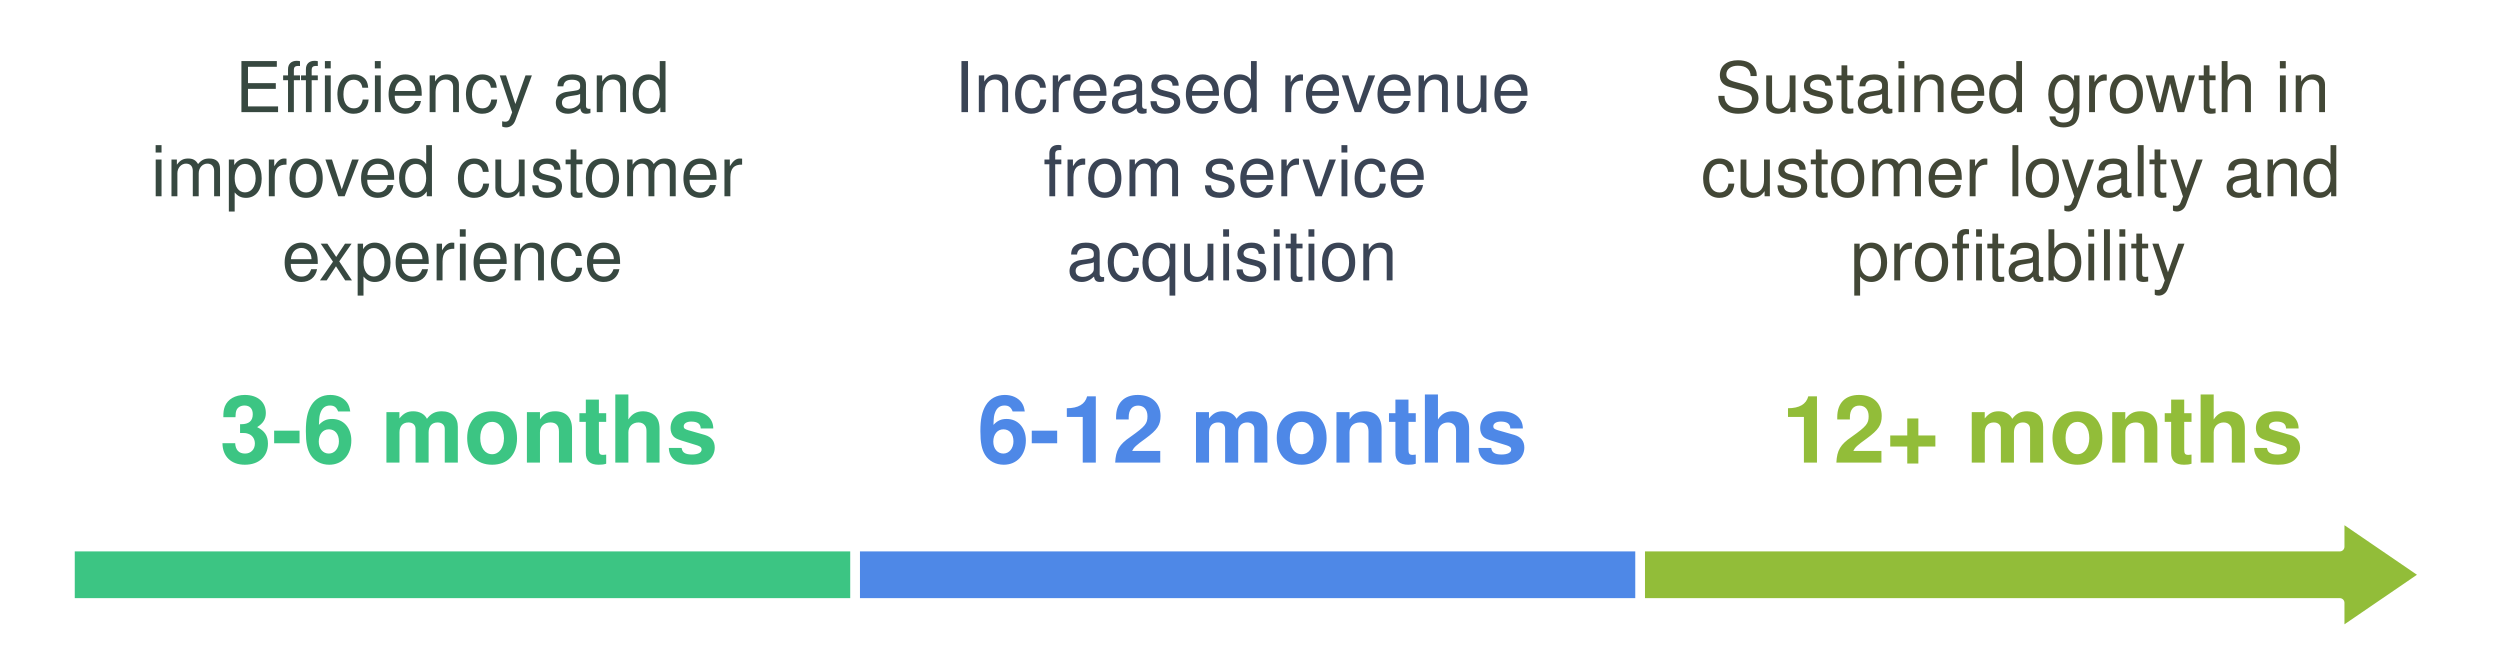
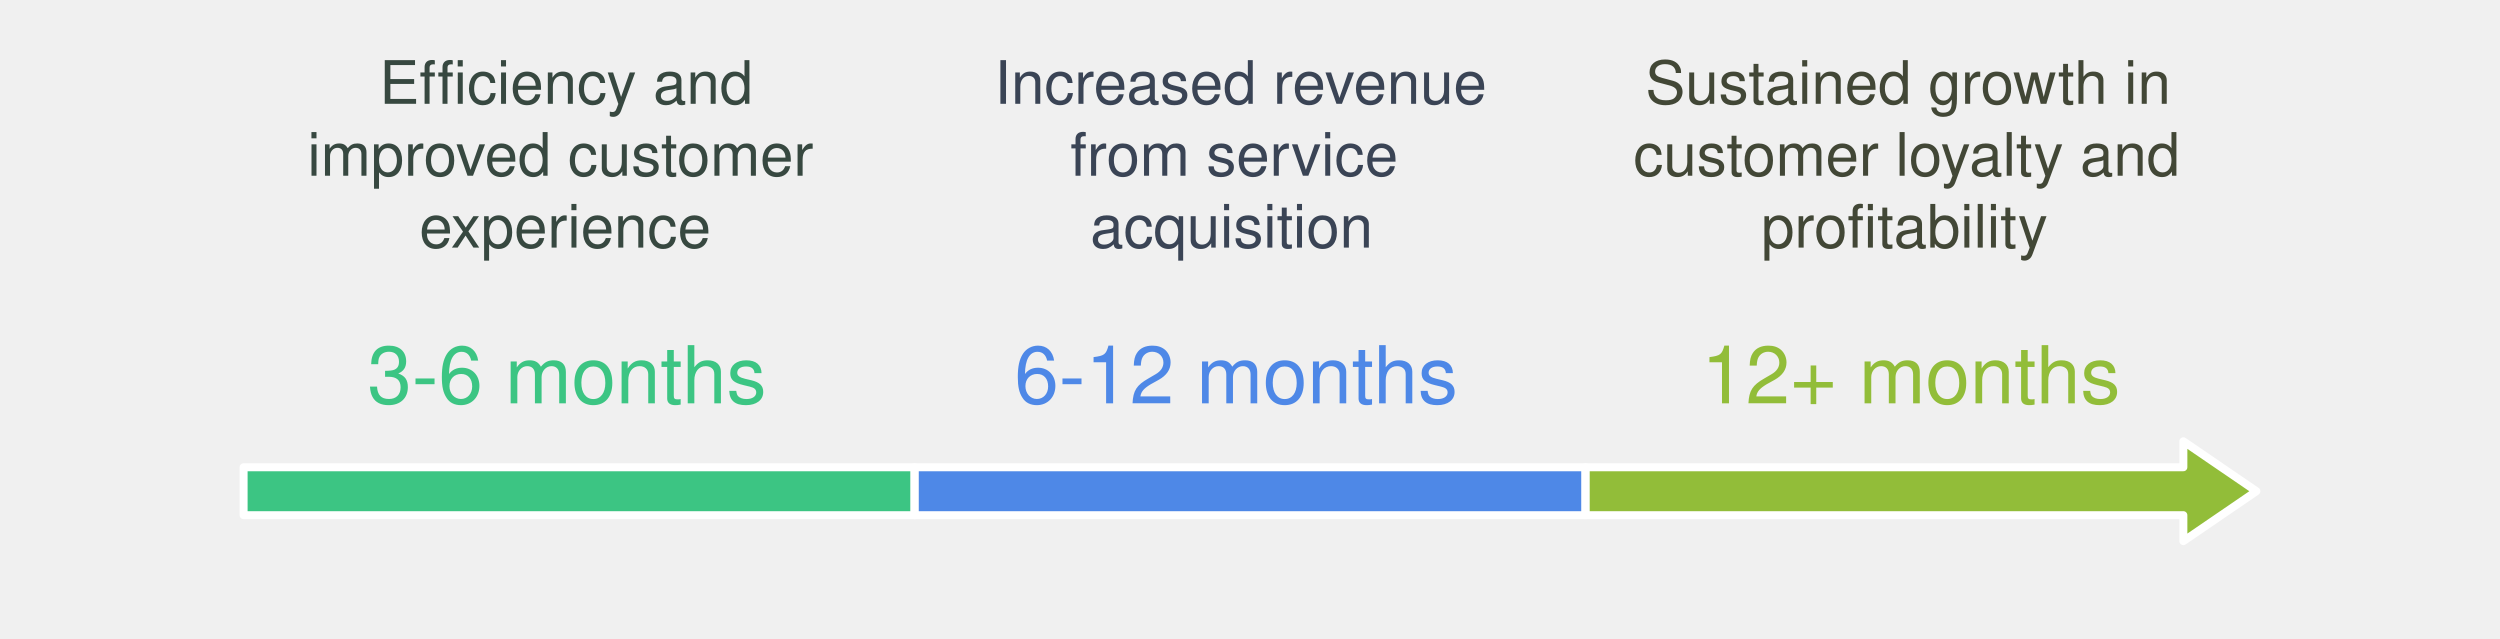
- <svg xmlns="http://www.w3.org/2000/svg" width="100%" height="100%" viewBox="0 0 535 143" version="1.1" xml:space="preserve" style="fill-rule:evenodd;clip-rule:evenodd;stroke-linecap:round;stroke-linejoin:round;">
-   <g transform="matrix(1,0,0,1,-46,-70)">
-     <rect x="0" y="0" width="626" height="230" style="fill:white;" />
-     <g id="items">
-       <g id="blend">
-         <g id="g-root-tf_18gxff8h922a4-fill" transform="matrix(1,0,0,1,-9,-9)">
-           <g id="tf_18gxff8h922a4-fill">
-             <g>
-               <rect x="10" y="10" width="624" height="228" style="fill:white;" />
-             </g>
-           </g>
-         </g>
-         <g id="g-root-1.g-1_fr_htdxlgh90mq0-fill" transform="matrix(1,0,0,1,51,177)">
-           <g id="_1.g-1_fr_htdxlgh90mq0-fill">
-             <g>
-               <rect x="10" y="10" width="168" height="12" style="fill:rgb(60,197,131);" />
-             </g>
-           </g>
-         </g>
-         <g id="g-root-2.g-2_fr_ddkfh0h90nia-fill" transform="matrix(1,0,0,1,219,177)">
-           <g id="_2.g-2_fr_ddkfh0h90nia-fill">
-             <g>
-               <rect x="10" y="10" width="168" height="12" style="fill:rgb(78,136,231);" />
-             </g>
-           </g>
-         </g>
-         <g id="g-root-3.g-3_fr_ddkfh0h90nib-fill" transform="matrix(1,0,0,1,387,170.5)">
-           <g id="_3.g-3_fr_ddkfh0h90nib-fill">
-             <g>
-               <path d="M10,16.5L159.714,16.5L159.714,10L178,22.5L159.714,35L159.714,28.5L10,28.5L10,16.5Z" style="fill:rgb(146,189,57);" />
-             </g>
-           </g>
-         </g>
-         <g id="g-root-tx_shortter_magdw4h90o3y-fill" transform="matrix(1,0,0,1,63,63)">
-           <g id="tx_shortter_magdw4h90o3y-fill">
-             <g>
-               <g>
-                 <g transform="matrix(1,0,0,1,33.32,31)">
-                   <g transform="matrix(15,0,0,15,13.9087,0)">
-                                     </g>
-                   <g transform="matrix(15,0,0,15,18.0762,0)">
-                                     </g>
-                   <text x="0px" y="0px" style="font-family:'Helvetica';font-size:15px;fill:rgb(55,72,64);">Ef<tspan x="13.909px " y="0px ">ﬁ</tspan>ciency and</text>
-                 </g>
-                 <g transform="matrix(1,0,0,1,15.32,49)">
-                   <text x="0px" y="0px" style="font-family:'Helvetica';font-size:15px;fill:rgb(55,72,64);">improved customer</text>
-                 </g>
-                 <g transform="matrix(1,0,0,1,43.32,67)">
-                   <text x="0px" y="0px" style="font-family:'Helvetica';font-size:15px;fill:rgb(55,72,64);">experience</text>
-                 </g>
-               </g>
-             </g>
-           </g>
-         </g>
-         <g id="g-root-tx_mediumte_90vas4h90op4-fill" transform="matrix(1,0,0,1,231,63)">
-           <g id="tx_mediumte_90vas4h90op4-fill">
-             <g>
-               <g>
-                 <g transform="matrix(1,0,0,1,19.25,31)">
-                   <text x="0px" y="0px" style="font-family:'Helvetica';font-size:15px;fill:rgb(58,68,85);">Increased revenue</text>
-                 </g>
-                 <g transform="matrix(1,0,0,1,38.25,49)">
-                   <text x="0px" y="0px" style="font-family:'Helvetica';font-size:15px;fill:rgb(58,68,85);">from service</text>
-                 </g>
-                 <g transform="matrix(1,0,0,1,43.25,67)">
-                   <text x="0px" y="0px" style="font-family:'Helvetica';font-size:15px;fill:rgb(58,68,85);">acquisition</text>
-                 </g>
-               </g>
-             </g>
-           </g>
-         </g>
-         <g id="g-root-tx_longterm_73pskh90oi2-fill" transform="matrix(1,0,0,1,393,63)">
-           <g id="tx_longterm_73pskh90oi2-fill">
-             <g>
-               <g>
-                 <g transform="matrix(1,0,0,1,20,31)">
-                   <text x="0px" y="0px" style="font-family:'Helvetica';font-size:15px;fill:rgb(66,71,54);">Sustained growth in</text>
-                 </g>
-                 <g transform="matrix(1,0,0,1,17,49)">
-                   <text x="0px" y="0px" style="font-family:'Helvetica';font-size:15px;fill:rgb(66,71,54);">customer loyalty and</text>
-                 </g>
-                 <g transform="matrix(1,0,0,1,49,67)">
-                   <g transform="matrix(15,0,0,15,21.6797,0)">
-                                     </g>
-                   <g transform="matrix(15,0,0,15,25.8472,0)">
-                                     </g>
-                   <text x="0px" y="0px" style="font-family:'Helvetica';font-size:15px;fill:rgb(66,71,54);">proﬁtability</text>
-                 </g>
-               </g>
-             </g>
-           </g>
-         </g>
-         <g transform="matrix(1,0,0,1,93.03,169)">
-           <g id="g-root-tx_36months_1cymct0h90n47-fill">
-             <g id="tx_36months_1cymct0h90n47-fill">
-               <g>
-                 <g>
-                   <text x="0px" y="0px" style="font-family:'Helvetica-Bold', 'Helvetica';font-weight:700;font-size:20px;fill:rgb(60,197,131);">3-6 months</text>
-                 </g>
-               </g>
-             </g>
-           </g>
-         </g>
-         <g transform="matrix(1,0,0,1,255.16,169)">
-           <g id="g-root-tx_612month_144urtgh90mx5-fill">
-             <g id="tx_612month_144urtgh90mx5-fill">
-               <g>
-                 <g>
-                   <text x="0px" y="0px" style="font-family:'Helvetica-Bold', 'Helvetica';font-weight:700;font-size:20px;fill:rgb(78,136,231);">6-12 months</text>
-                 </g>
-               </g>
-             </g>
-           </g>
-         </g>
-         <g transform="matrix(1,0,0,1,427.27,169)">
-           <g id="g-root-tx_12months_qv9opgh90nib-fill">
-             <g id="tx_12months_qv9opgh90nib-fill">
-               <g>
-                 <g>
-                   <text x="0px" y="0px" style="font-family:'Helvetica-Bold', 'Helvetica';font-weight:700;font-size:20px;fill:rgb(146,189,57);">12+ months</text>
-                 </g>
-               </g>
-             </g>
-           </g>
-         </g>
-         <g id="g-root-1.g-1_fr_htdxlgh90mq0-stroke" transform="matrix(1,0,0,1,51,177)">
-           <g id="_1.g-1_fr_htdxlgh90mq0-stroke">
-             <g>
-               <rect x="10" y="10" width="168" height="12" style="fill:none;stroke:white;stroke-width:2px;" />
-             </g>
-           </g>
-         </g>
-         <g id="g-root-2.g-2_fr_ddkfh0h90nia-stroke" transform="matrix(1,0,0,1,219,177)">
-           <g id="_2.g-2_fr_ddkfh0h90nia-stroke">
-             <g>
-               <rect x="10" y="10" width="168" height="12" style="fill:none;stroke:white;stroke-width:2px;" />
-             </g>
-           </g>
-         </g>
-         <g id="g-root-3.g-3_fr_ddkfh0h90nib-stroke" transform="matrix(1,0,0,1,387,170.5)">
-           <g id="_3.g-3_fr_ddkfh0h90nib-stroke">
-             <g>
-               <path d="M10,16.5L159.714,16.5L159.714,10L178,22.5L159.714,35L159.714,28.5L10,28.5L10,16.5Z" style="fill:none;stroke:white;stroke-width:2px;" />
-             </g>
-           </g>
-         </g>
-       </g>
-     </g>
+ <svg xmlns="http://www.w3.org/2000/svg" height="160" viewBox="0 0 626 160" width="626">
+   <path d="m61 117h168v12h-168z" fill="#3cc583" fill-rule="evenodd" />
+   <path d="m229 117h168v12h-168z" fill="#4e88e7" fill-rule="evenodd" />
+   <path d="m397 117h149.714v-6.5l18.286 12.5-18.286 12.5v-6.5h-149.714z" fill="#92bd39" fill-rule="evenodd" />
+   <g font-family="Helvetica">
+     <text fill="#374840" font-size="15" x="105" y="62">experience</text>
+     <text fill="#374840" font-size="15" x="77" y="44">improved customer</text>
+     <text fill="#374840" font-size="15" x="95" y="26">Efficiency and</text>
+     <text fill="#3a4455" font-size="15" x="273" y="62">acquisition</text>
+     <text fill="#3a4455" font-size="15" x="268" y="44">from service</text>
+     <text fill="#3a4455" font-size="15" x="249" y="26">Increased revenue</text>
+     <text fill="#424736" font-size="15" x="441" y="62">profitability</text>
+     <text fill="#424736" font-size="15" x="409" y="44">customer loyalty and</text>
+     <text fill="#424736" font-size="15" x="412" y="26">Sustained growth in</text>
+     <text fill="#3cc583" font-size="20" x="92" y="101">3-6 months</text>
+     <text fill="#4e88e7" font-size="20" x="254" y="101">6-12 months</text>
+     <text fill="#92bd39" font-size="20" x="426" y="101">12+ months</text>
  </g>
+   <path d="m61 117h168v12h-168z" fill="none" stroke="#fff" stroke-linecap="round" stroke-linejoin="round" stroke-width="2" />
+   <path d="m229 117h168v12h-168z" fill="none" stroke="#fff" stroke-linecap="round" stroke-linejoin="round" stroke-width="2" />
+   <path d="m397 117h149.714v-6.5l18.286 12.5-18.286 12.5v-6.5h-149.714z" fill="none" stroke="#fff" stroke-linecap="round" stroke-linejoin="round" stroke-width="2" />
</svg>
